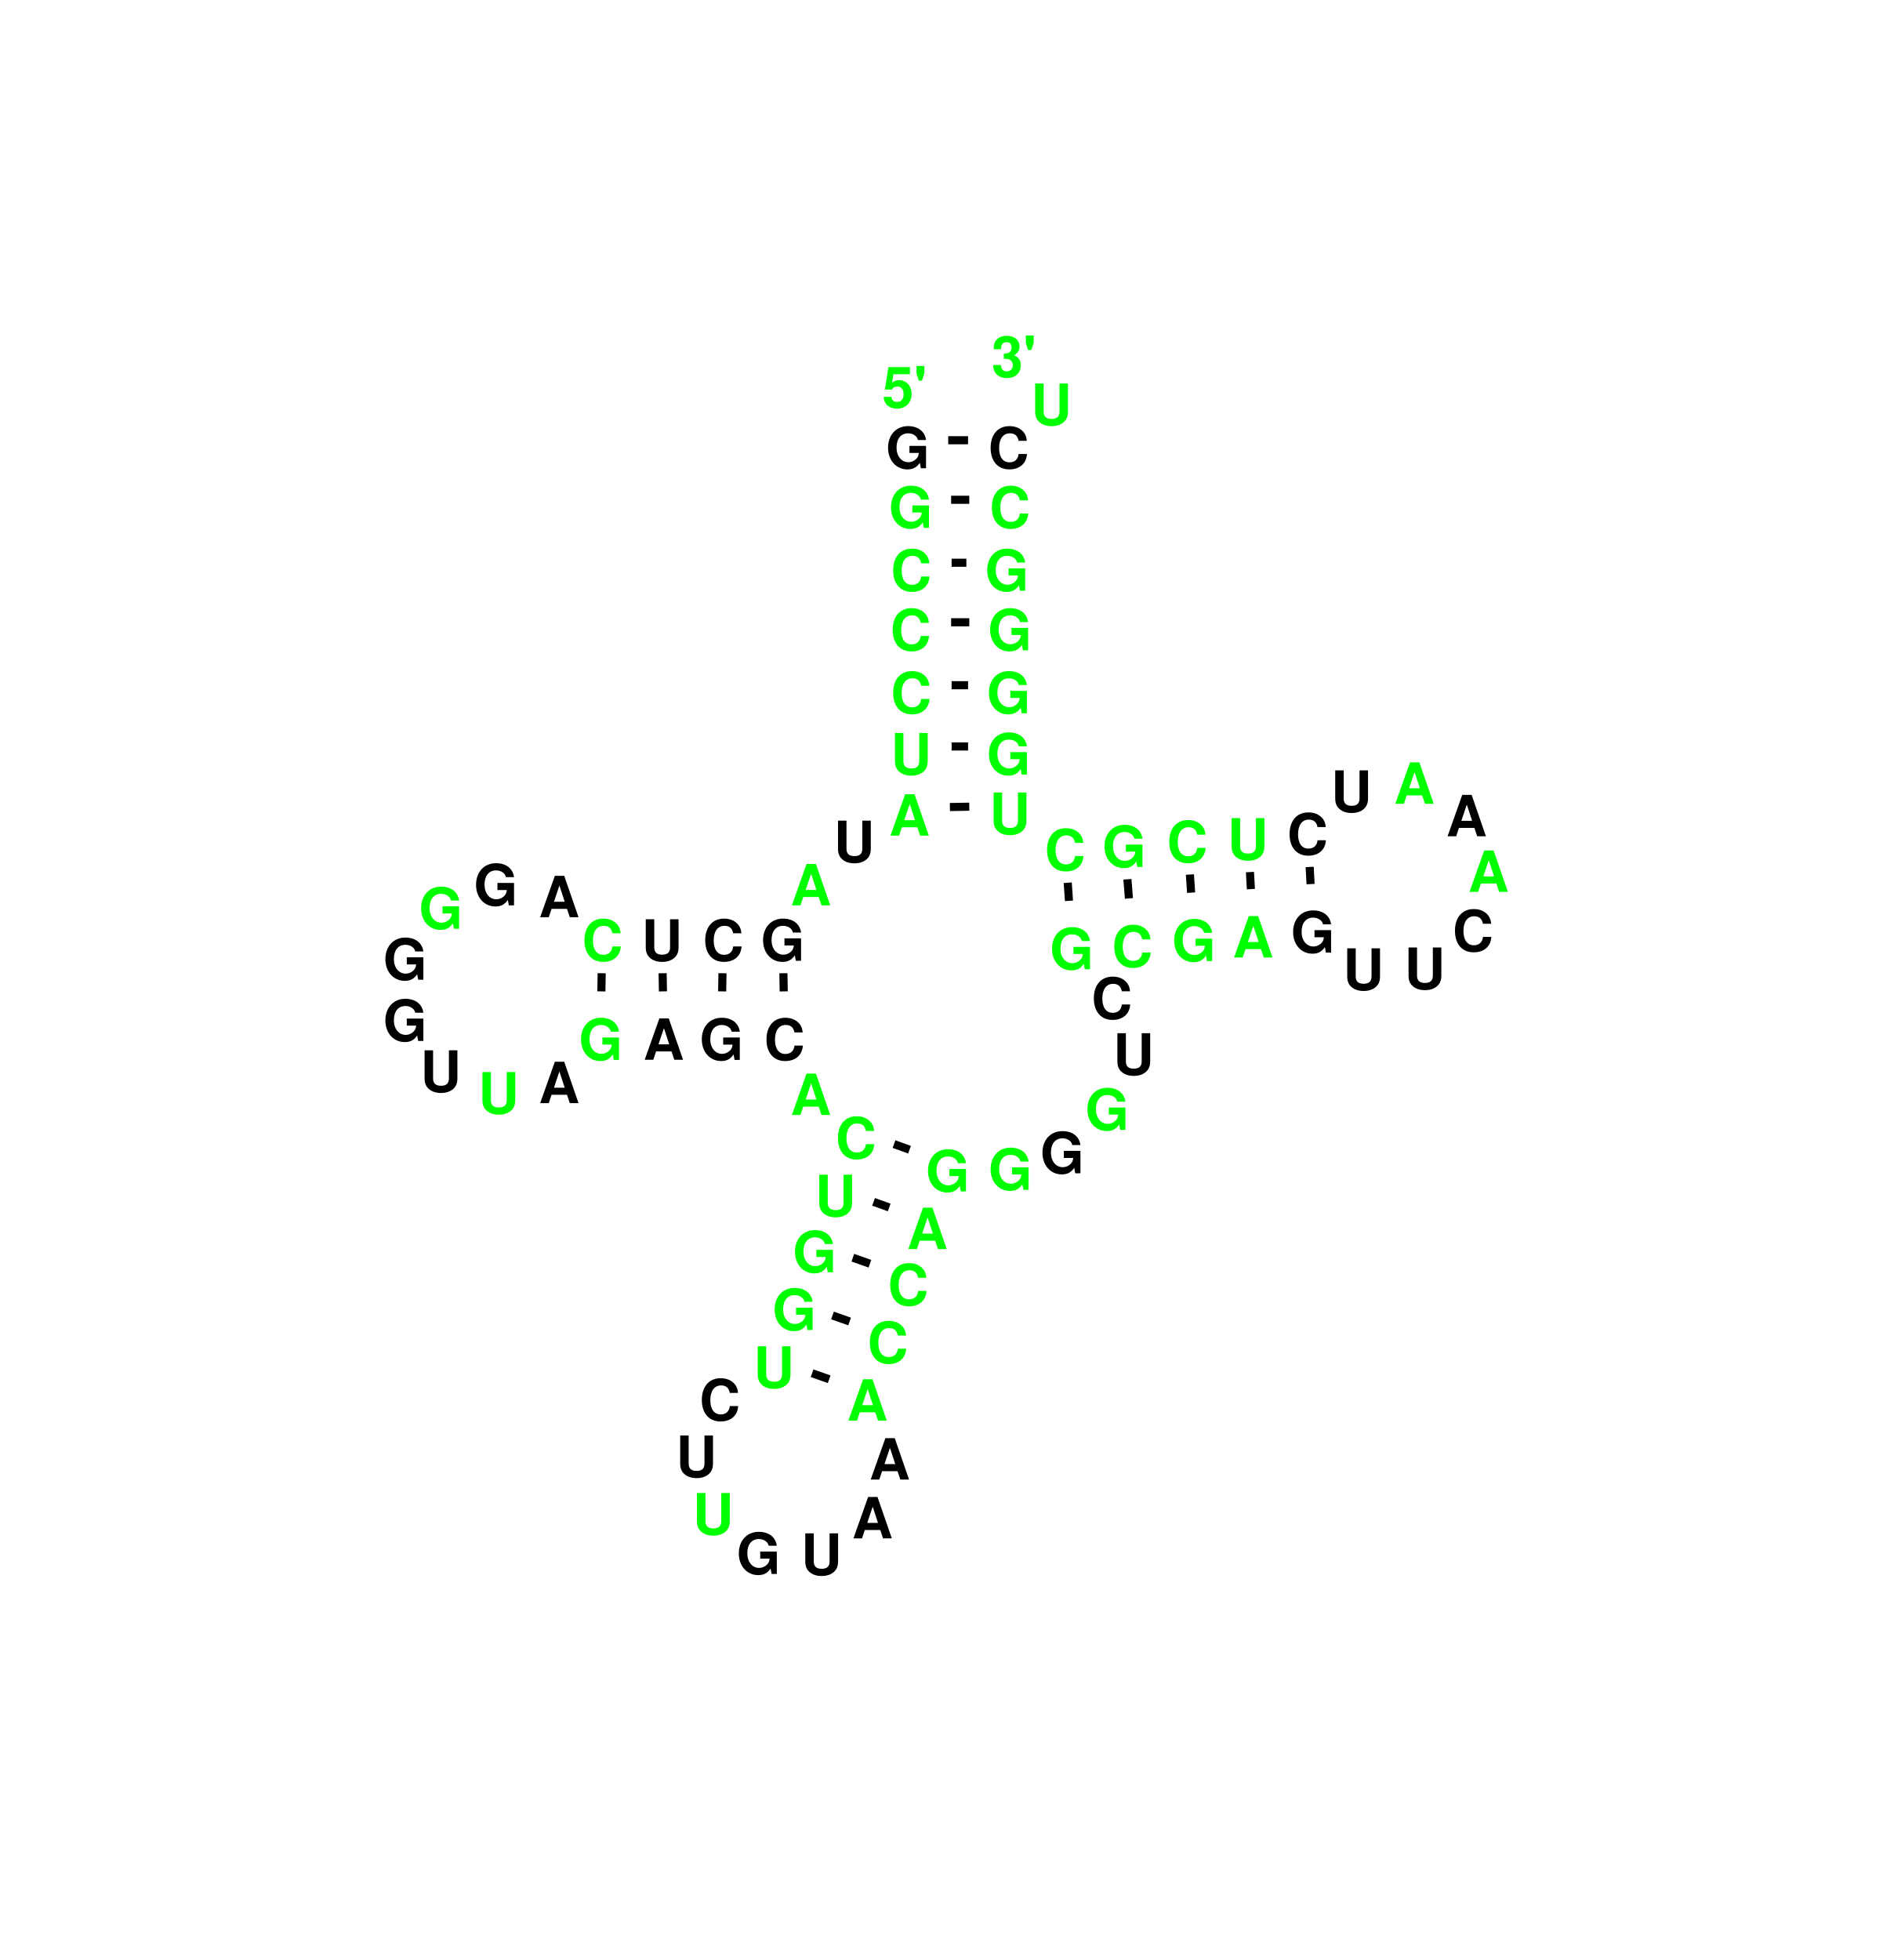
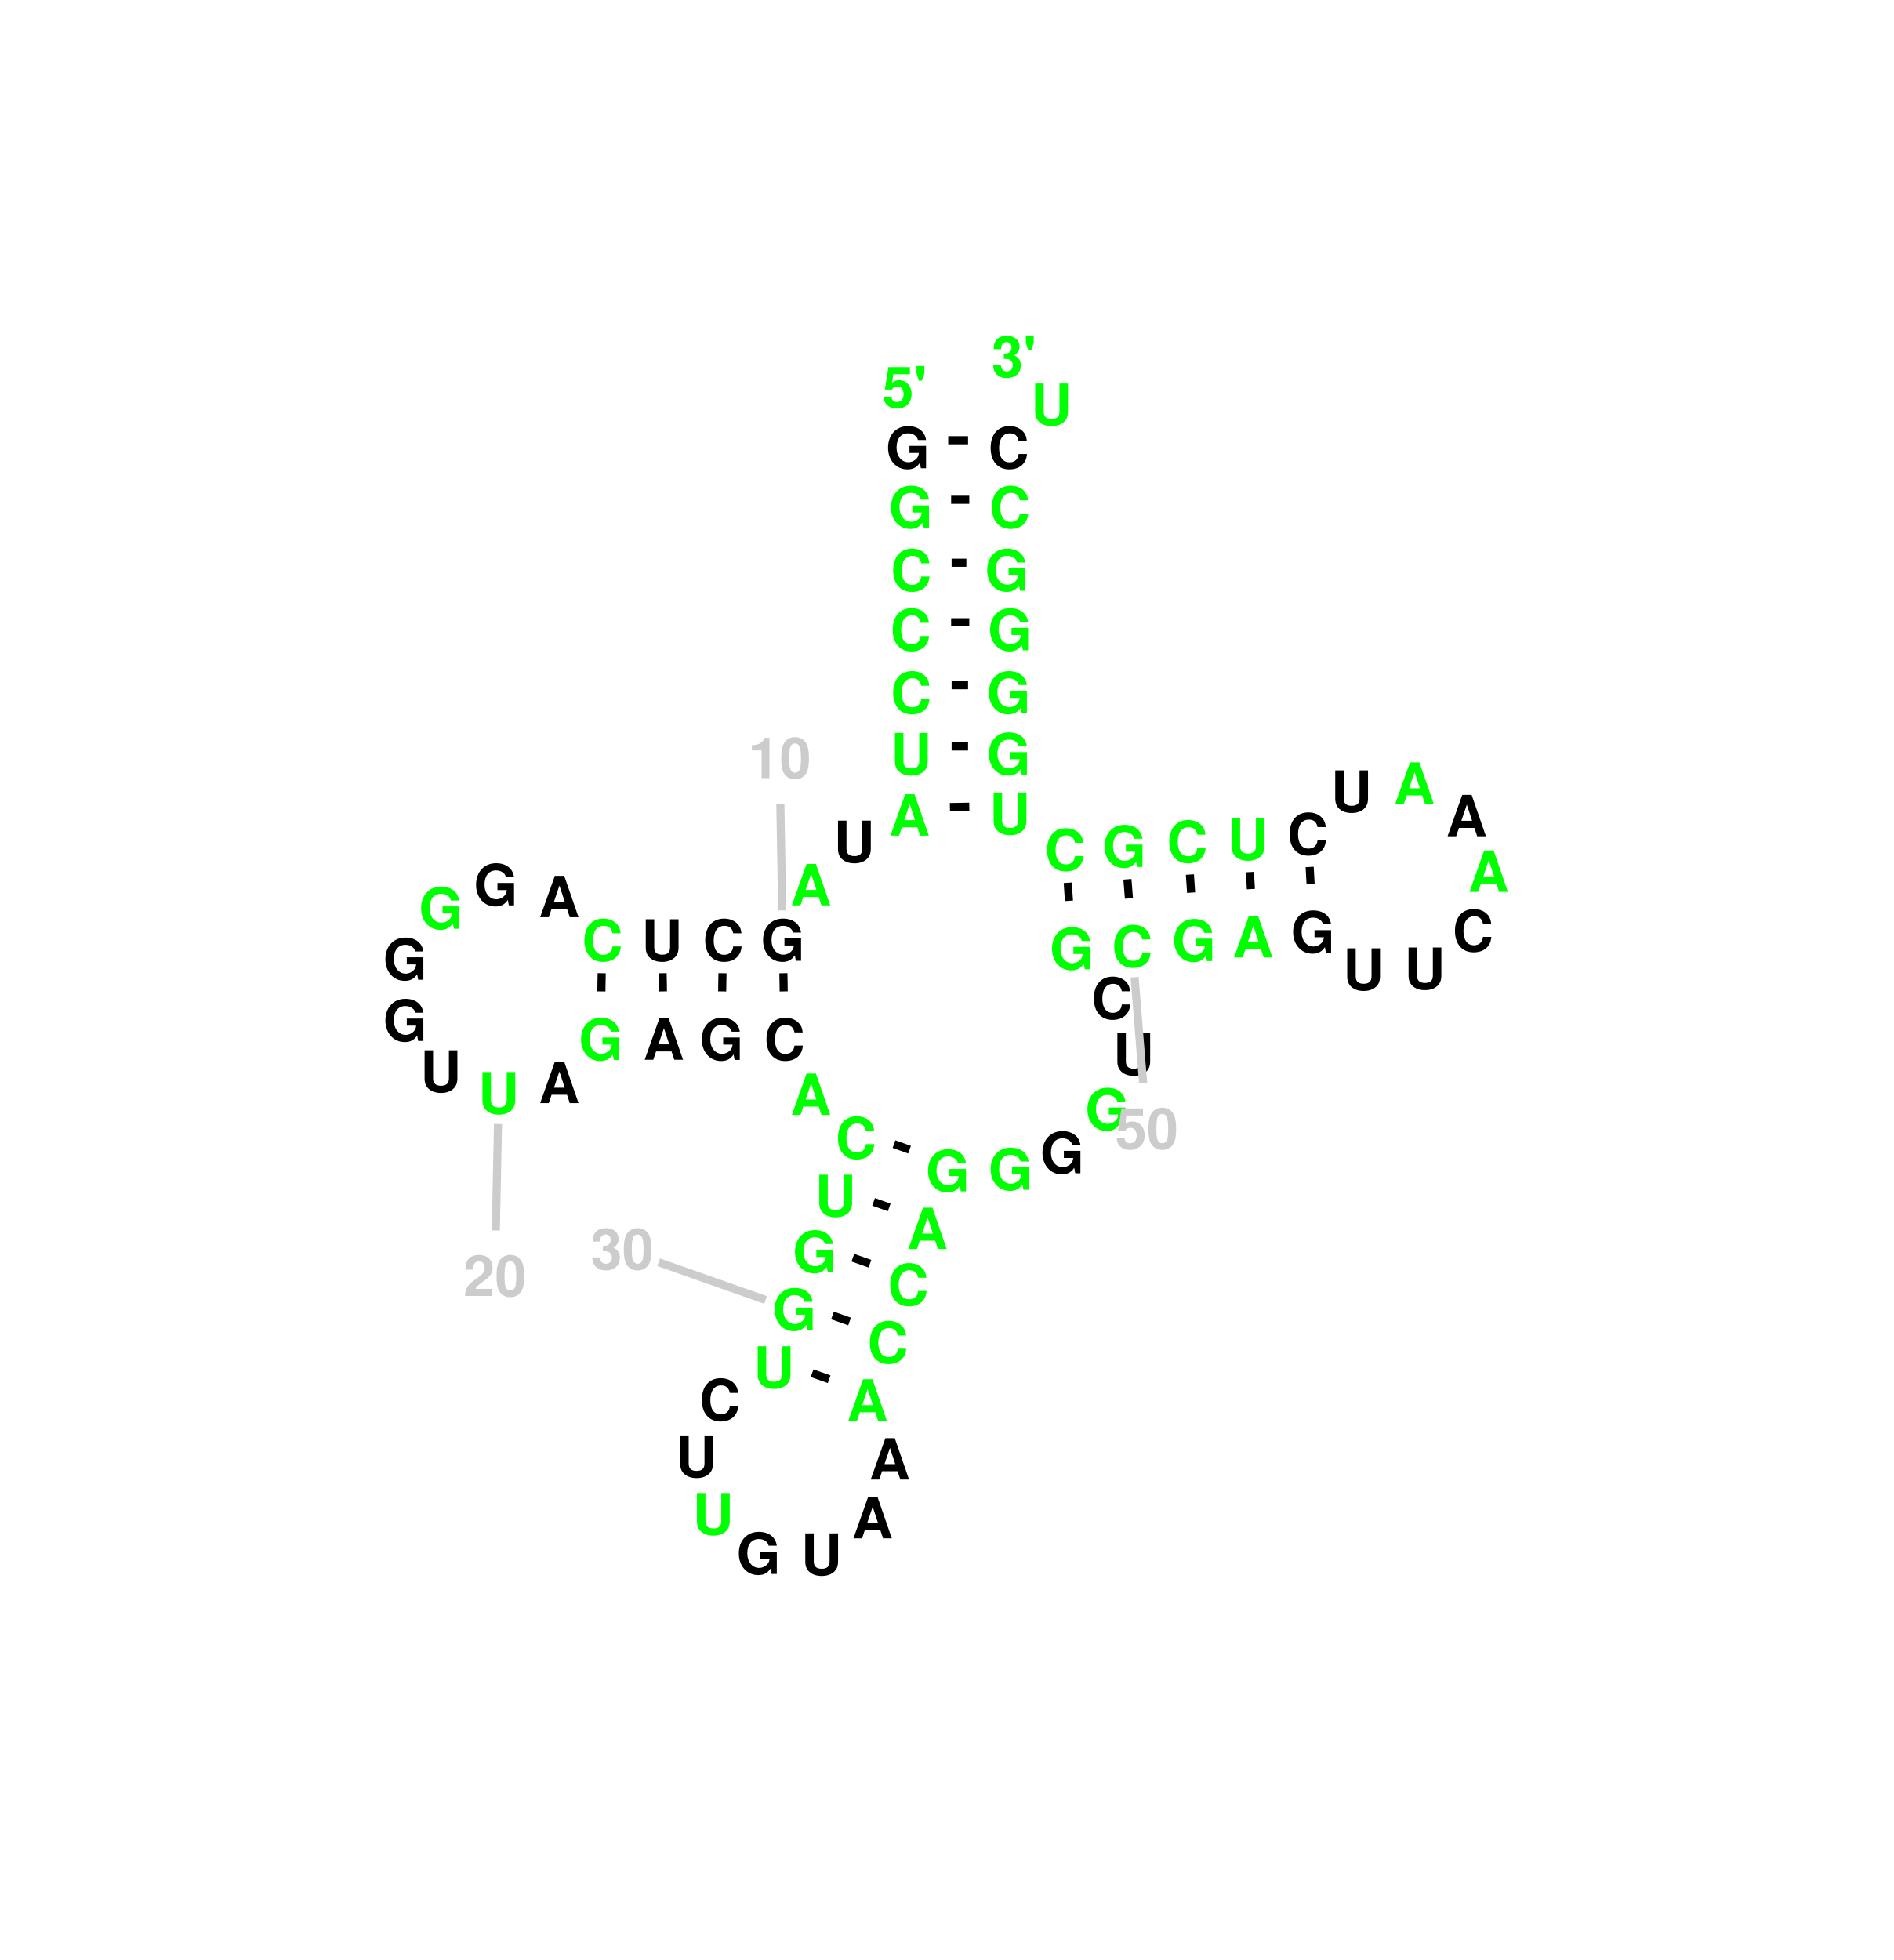
<svg xmlns="http://www.w3.org/2000/svg" width="233.74" height="241.929" style="font-size: 7px; font-weight: bold; font-family: Helvetica; ">
  <g>
    <style type="text/css">


text.red {fill: rgb(255, 0, 0); }
text.green {fill: rgb(0, 255, 0); }
text.blue {fill: rgb(0, 0, 255); }
text.black {fill: rgb(0, 0, 0); }
text.gray {fill: rgb(204, 204, 204); }
text.brown {fill: rgb(211.65, 104.55, 30.6); }
text {fill: rgb(0, 0, 0); text-anchor: middle; dominant-baseline: middle; }
circle.red {stroke: rgb(255, 0, 0); fill: none; }
circle.green {stroke: rgb(0, 255, 0); fill: none; }
circle.blue {stroke: rgb(0, 0, 255); fill: none; }
circle.black {stroke: rgb(0, 0, 0); fill: none; }
circle.gray {stroke: rgb(204, 204, 204); fill: none; }
circle.brown {stroke: rgb(211.65, 104.55, 30.6); fill: none; }
circle {stroke: rgb(0, 0, 0); }
line.red {stroke: rgb(255, 0, 0); }
line.green {stroke: rgb(0, 255, 0); }
line.blue {stroke: rgb(0, 0, 255); }
line.black {stroke: rgb(0, 0, 0); }
line.gray {stroke: rgb(204, 204, 204); }
line.brown {stroke: rgb(211.65, 104.55, 30.6); }
line {stroke: rgb(0, 0, 0); }
+ text.numbering-label {fill: rgb(204, 204, 204);}
+ line.numbering-line {stroke: rgb(204, 204, 204);}
+ 
+ 
</style>
  </g>
  <g>
    <text x="111.683" y="47.838" class="green">5'</text>
  </g>
  <g>
    <text x="112.05" y="55.34" class="black">G</text>
  </g>
  <g>
    <line x1="117.05" y1="54.34" x2="119.5" y2="54.34" class="black" />
  </g>
  <g>
    <text x="112.41" y="62.69" class="green">G</text>
  </g>
  <g>
    <line x1="117.41" y1="61.69" x2="119.65" y2="61.69" class="black" />
  </g>
  <g>
    <text x="112.47" y="70.46" class="green">C</text>
  </g>
  <g>
    <line x1="117.47" y1="69.46" x2="119.29" y2="69.46" class="black" />
  </g>
  <g>
    <text x="112.41" y="77.809" class="green">C</text>
  </g>
  <g>
    <line x1="117.41" y1="76.809" x2="119.65" y2="76.809" class="black" />
  </g>
  <g>
    <text x="112.47" y="85.579" class="green">C</text>
  </g>
  <g>
    <line x1="117.47" y1="84.579" x2="119.5" y2="84.579" class="black" />
  </g>
  <g>
    <text x="112.47" y="93.139" class="green">U</text>
  </g>
  <g>
    <line x1="117.47" y1="92.139" x2="119.5" y2="92.139" class="black" />
  </g>
  <g>
    <text x="112.26" y="100.699" class="green">A</text>
  </g>
  <g>
    <line x1="117.259" y1="99.615" x2="119.651" y2="99.574" class="black" />
  </g>
  <g>
    <text x="105.44" y="103.959" class="black">U</text>
  </g>
  <g>
    <text x="100.09" y="109.309" class="green">A</text>
  </g>
  <g>
+     <text x="96.234" y="93.601" class="numbering-label">10</text>
+   </g>
+   <g>
+     <line x1="96.556" y1="112.375" x2="96.33" y2="99.234" class="numbering-line" />
+   </g>
+   <g>
    <text x="96.62" y="116.129" class="black">G</text>
  </g>
  <g>
    <line x1="96.706" y1="120.129" x2="96.744" y2="122.37" class="black" />
  </g>
  <g>
    <text x="89.27" y="116.129" class="black">C</text>
  </g>
  <g>
    <line x1="89.184" y1="120.129" x2="89.146" y2="122.37" class="black" />
  </g>
  <g>
    <text x="81.71" y="116.129" class="black">U</text>
  </g>
  <g>
    <line x1="81.796" y1="120.129" x2="81.834" y2="122.37" class="black" />
  </g>
  <g>
    <text x="74.36" y="116.129" class="green">C</text>
  </g>
  <g>
    <line x1="74.274" y1="120.129" x2="74.236" y2="122.37" class="black" />
  </g>
  <g>
    <text x="69.02" y="110.769" class="black">A</text>
  </g>
  <g>
    <text x="61.19" y="109.289" class="black">G</text>
  </g>
  <g>
    <text x="54.41" y="112.179" class="green">G</text>
  </g>
  <g>
    <text x="50" y="118.469" class="black">G</text>
  </g>
  <g>
    <text x="50" y="126.029" class="black">G</text>
  </g>
  <g>
    <text x="54.41" y="132.309" class="black">U</text>
  </g>
  <g>
+     <text x="61.089" y="157.516" class="numbering-label">20</text>
+   </g>
+   <g>
+     <line x1="61.473" y1="138.744" x2="61.205" y2="151.883" class="numbering-line" />
+   </g>
+   <g>
    <text x="61.55" y="134.989" class="green">U</text>
  </g>
  <g>
    <text x="69.02" y="133.719" class="black">A</text>
  </g>
  <g>
    <text x="74.15" y="128.369" class="green">G</text>
  </g>
  <g>
    <text x="81.92" y="128.369" class="black">A</text>
  </g>
  <g>
    <text x="89.06" y="128.369" class="black">G</text>
  </g>
  <g>
    <text x="96.83" y="128.369" class="black">C</text>
  </g>
  <g>
    <text x="100.09" y="135.179" class="green">A</text>
  </g>
  <g>
    <text x="105.65" y="140.529" class="green">C</text>
  </g>
  <g>
    <line x1="110.356" y1="141.22" x2="112.274" y2="141.909" class="black" />
  </g>
  <g>
    <text x="103.13" y="147.659" class="green">U</text>
  </g>
  <g>
    <line x1="107.836" y1="148.349" x2="109.764" y2="149.04" class="black" />
  </g>
  <g>
    <text x="100.56" y="154.579" class="green">G</text>
  </g>
  <g>
    <line x1="105.275" y1="155.243" x2="107.385" y2="155.986" class="black" />
  </g>
  <g>
+     <text x="76.801" y="154.215" class="numbering-label">30</text>
+   </g>
+   <g>
+     <line x1="94.508" y1="160.46" x2="81.308" y2="155.805" class="numbering-line" />
+   </g>
+   <g>
    <text x="98.05" y="161.709" class="green">G</text>
  </g>
  <g>
    <line x1="102.765" y1="162.373" x2="104.875" y2="163.116" class="black" />
  </g>
  <g>
    <text x="95.53" y="168.839" class="green">U</text>
  </g>
  <g>
    <line x1="100.245" y1="169.503" x2="102.355" y2="170.246" class="black" />
  </g>
  <g>
    <text x="88.85" y="172.859" class="black">C</text>
  </g>
  <g>
    <text x="85.96" y="179.849" class="black">U</text>
  </g>
  <g>
    <text x="88.03" y="186.949" class="green">U</text>
  </g>
  <g>
    <text x="93.63" y="191.819" class="black">G</text>
  </g>
  <g>
    <text x="101.4" y="191.929" class="black">U</text>
  </g>
  <g>
    <text x="107.69" y="187.439" class="black">A</text>
  </g>
  <g>
    <text x="109.82" y="180.179" class="black">A</text>
  </g>
  <g>
    <text x="107.07" y="172.909" class="green">A</text>
  </g>
  <g>
    <text x="109.59" y="165.779" class="green">C</text>
  </g>
  <g>
    <text x="112.1" y="158.649" class="green">C</text>
  </g>
  <g>
    <text x="114.47" y="151.729" class="green">A</text>
  </g>
  <g>
    <text x="116.98" y="144.599" class="green">G</text>
  </g>
  <g>
    <text x="124.71" y="144.399" class="green">G</text>
  </g>
  <g>
    <text x="131.11" y="142.359" class="black">G</text>
  </g>
  <g>
    <text x="136.66" y="137.009" class="green">G</text>
  </g>
  <g>
    <text x="139.93" y="130.199" class="black">U</text>
  </g>
  <g>
    <text x="137.24" y="123.289" class="black">C</text>
  </g>
  <g>
    <text x="132.29" y="117.179" class="green">G</text>
  </g>
  <g>
    <line x1="131.955" y1="111.191" x2="131.805" y2="108.958" class="black" />
  </g>
  <g>
+     <text x="141.563" y="139.339" class="numbering-label">50</text>
+   </g>
+   <g>
+     <line x1="140.061" y1="120.623" x2="141.111" y2="133.706" class="numbering-line" />
+   </g>
+   <g>
    <text x="139.76" y="116.879" class="green">C</text>
  </g>
  <g>
    <line x1="139.36" y1="110.896" x2="139.17" y2="108.533" class="black" />
  </g>
  <g>
    <text x="147.37" y="116.169" class="green">G</text>
  </g>
  <g>
    <line x1="147.035" y1="110.181" x2="146.885" y2="107.948" class="black" />
  </g>
  <g>
    <text x="154.68" y="115.739" class="green">A</text>
  </g>
  <g>
    <line x1="154.412" y1="109.747" x2="154.298" y2="107.642" class="black" />
  </g>
  <g>
    <text x="162.05" y="115.119" class="black">G</text>
  </g>
  <g>
    <line x1="161.782" y1="109.127" x2="161.668" y2="107.012" class="black" />
  </g>
  <g>
    <text x="168.3" y="119.719" class="black">U</text>
  </g>
  <g>
    <text x="175.87" y="119.619" class="black">U</text>
  </g>
  <g>
    <text x="181.82" y="114.949" class="black">C</text>
  </g>
  <g>
    <text x="183.74" y="107.639" class="green">A</text>
  </g>
  <g>
    <text x="181.03" y="100.779" class="black">A</text>
  </g>
  <g>
    <text x="174.58" y="96.76" class="green">A</text>
  </g>
  <g>
    <text x="166.82" y="97.749" class="black">U</text>
  </g>
  <g>
    <text x="161.4" y="103.019" class="black">C</text>
  </g>
  <g>
    <text x="154.03" y="103.649" class="green">U</text>
  </g>
  <g>
    <text x="146.55" y="103.959" class="green">C</text>
  </g>
  <g>
    <text x="138.77" y="104.549" class="green">G</text>
  </g>
  <g>
    <text x="131.47" y="104.969" class="green">C</text>
  </g>
  <g>
    <text x="124.65" y="100.489" class="green">U</text>
  </g>
  <g>
    <text x="124.5" y="93.139" class="green">G</text>
  </g>
  <g>
    <text x="124.5" y="85.579" class="green">G</text>
  </g>
  <g>
    <text x="124.65" y="77.809" class="green">G</text>
  </g>
  <g>
    <text x="124.29" y="70.46" class="green">G</text>
  </g>
  <g>
    <text x="124.65" y="62.69" class="green">C</text>
  </g>
  <g>
    <text x="124.5" y="55.34" class="black">C</text>
  </g>
  <g>
    <text x="129.782" y="50" class="green">U</text>
  </g>
  <g>
    <text x="125.179" y="44.066" class="green">3'</text>
  </g>
</svg>
